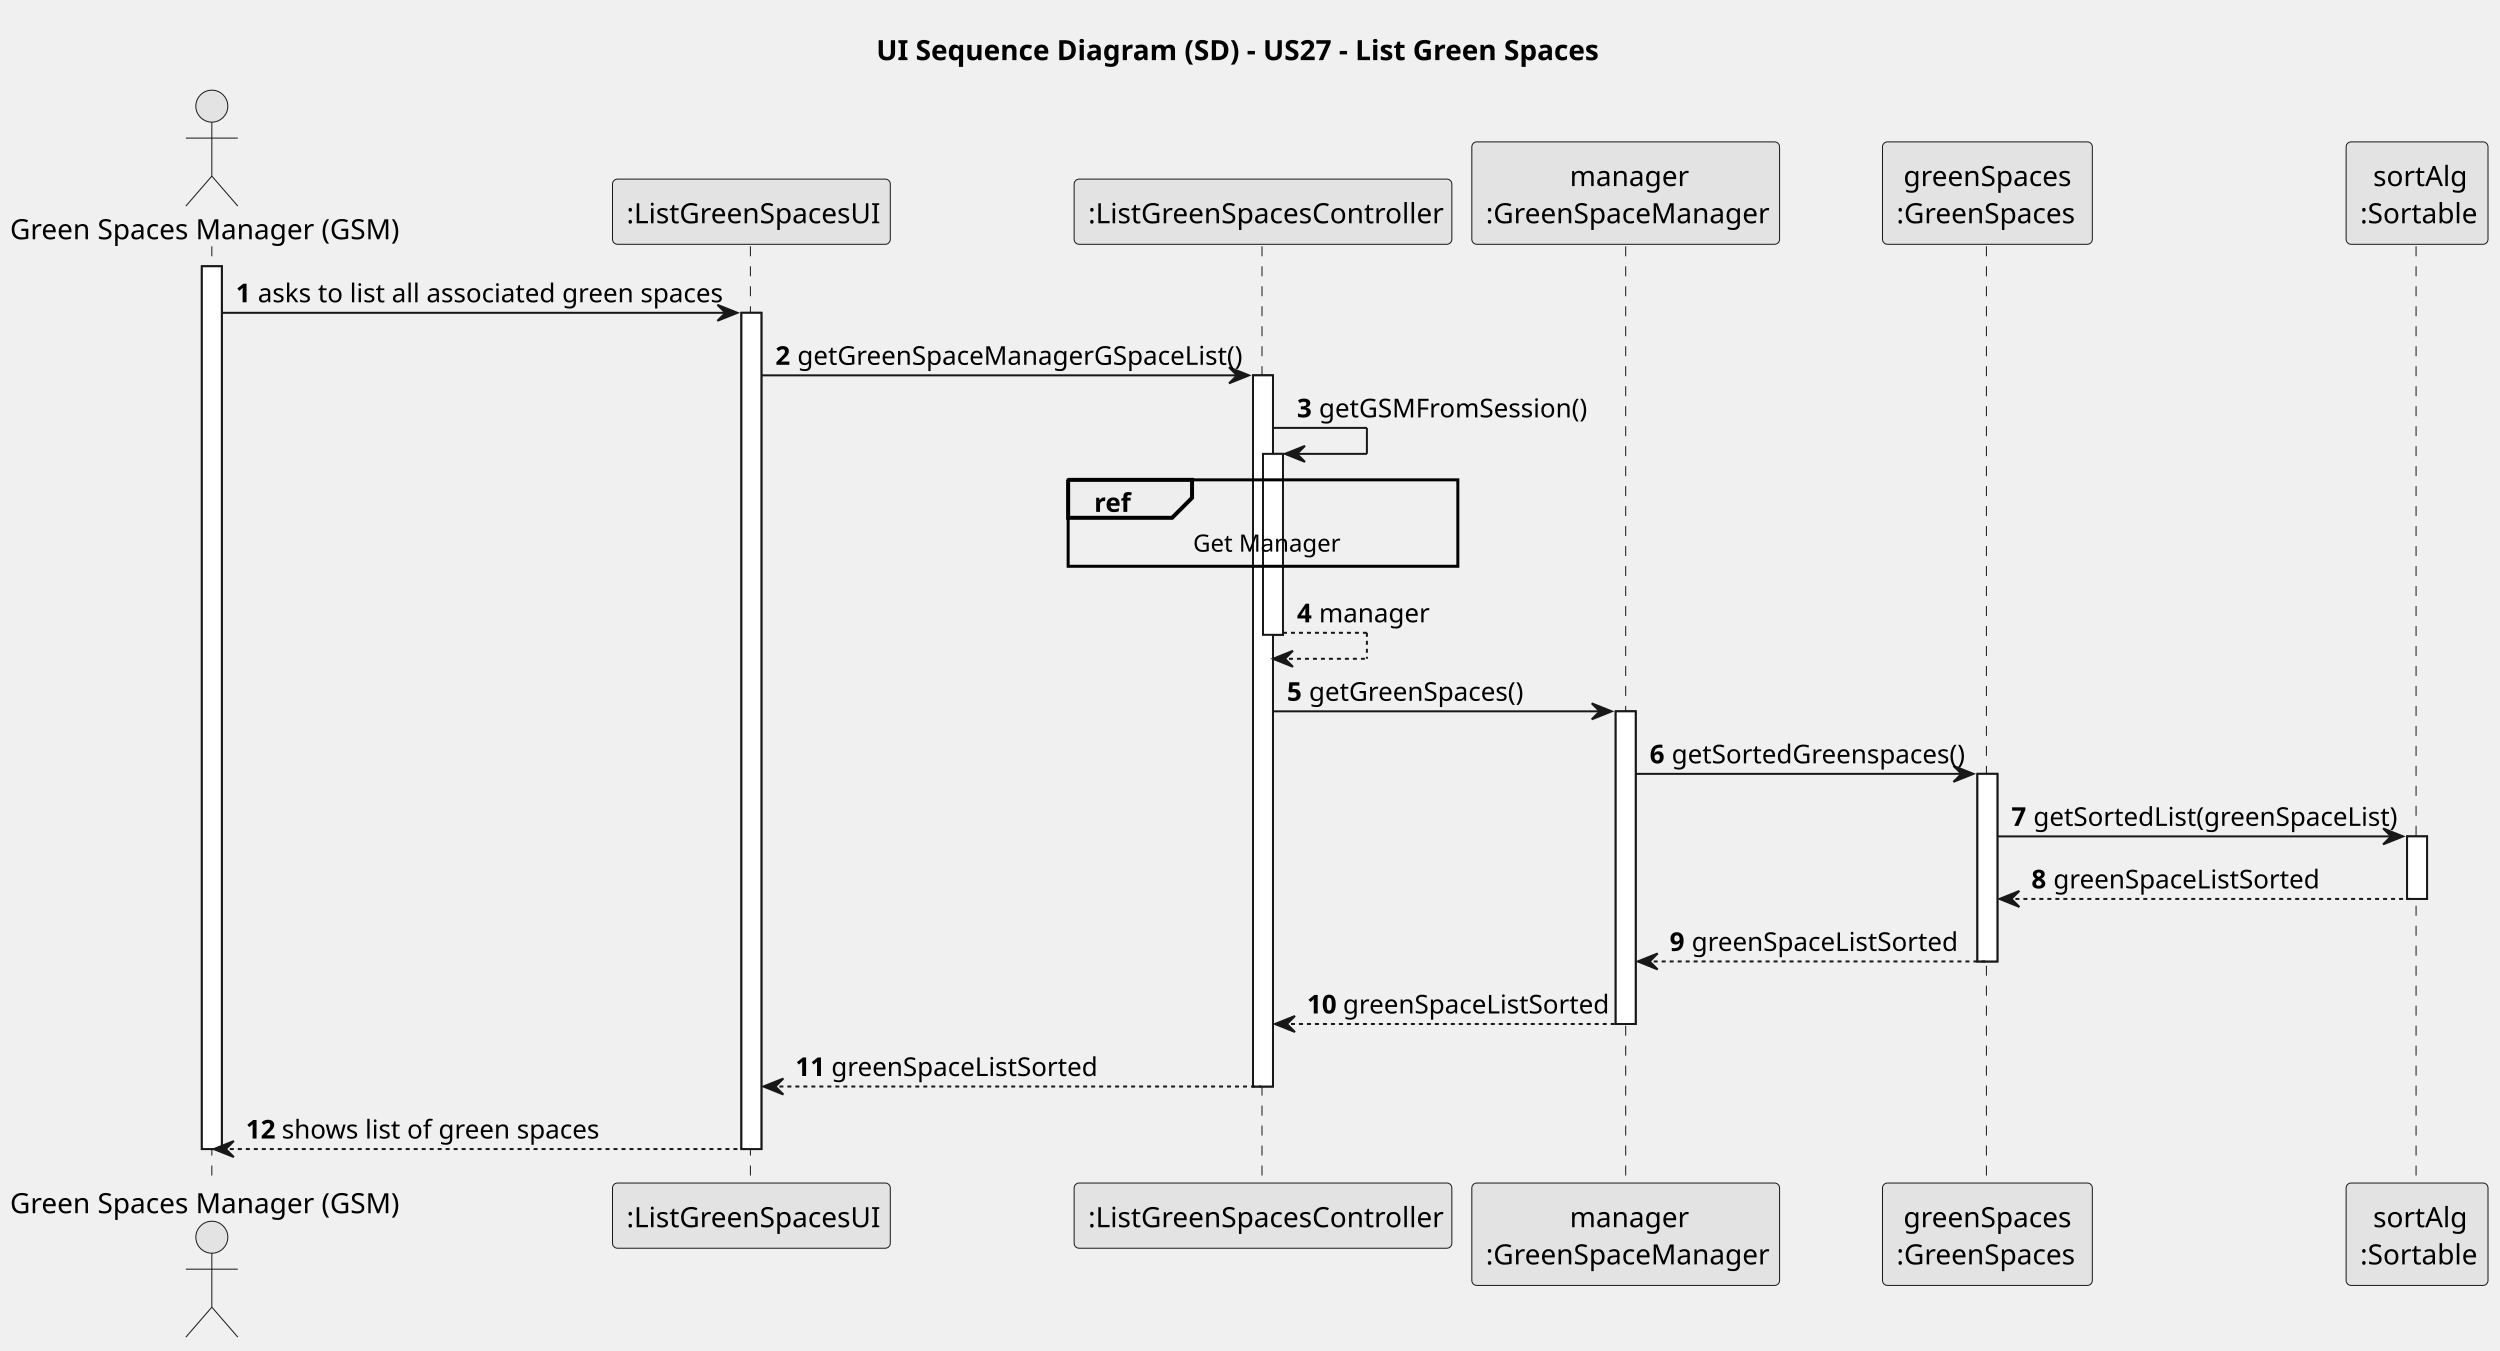
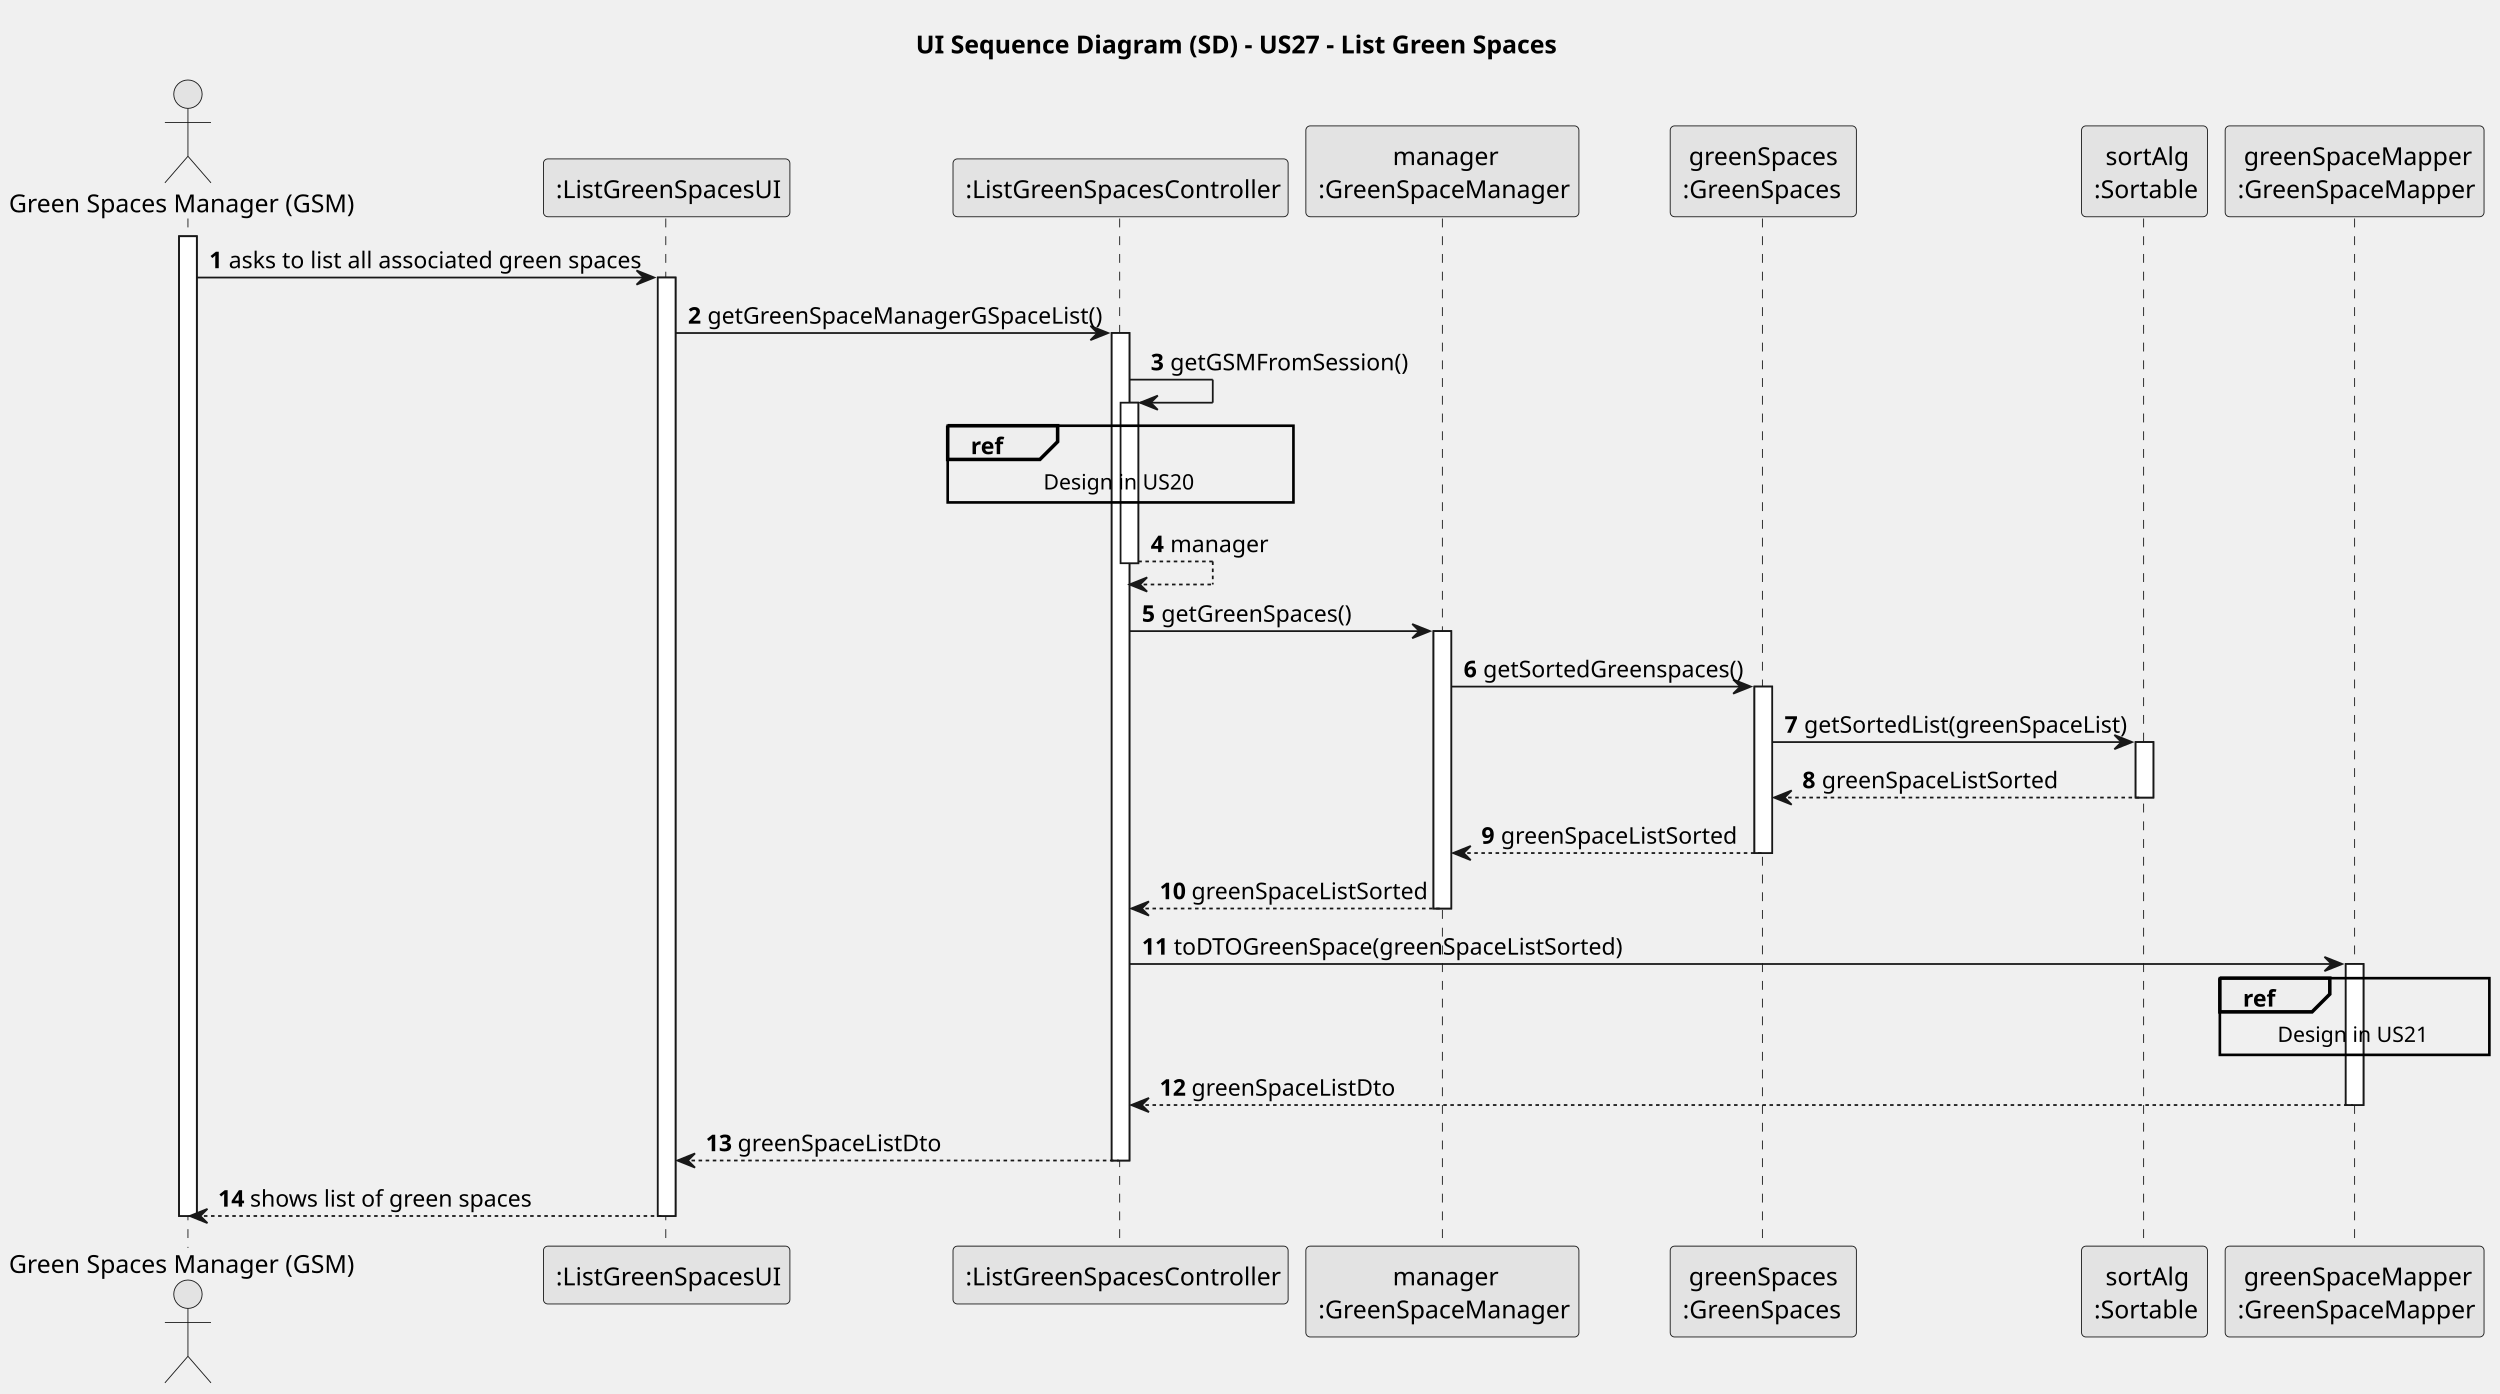
- <svg xmlns="http://www.w3.org/2000/svg" contentStyleType="text/css" height="676px" preserveAspectRatio="none" style="width:1251px;height:676px;background:#FFFFFF;" version="1.1" viewBox="0 0 1251 676" width="1251px" zoomAndPan="magnify">
+ <svg xmlns="http://www.w3.org/2000/svg" contentStyleType="text/css" height="786px" preserveAspectRatio="none" style="width:1410px;height:786px;background:#FFFFFF;" version="1.1" viewBox="0 0 1410 786" width="1410px" zoomAndPan="magnify">
  <defs />
  <g>
-     <text fill="#000000" font-family="sans-serif" font-size="14" font-weight="bold" lengthAdjust="spacing" textLength="372" x="438.5" y="30.107">UI Sequence Diagram (SD) - US27 - List Green Spaces</text>
-     <rect fill="#FFFFFF" height="441.744" style="stroke:#181818;stroke-width:1.0;" width="10" x="101" y="133.242" />
-     <rect fill="#FFFFFF" height="418.453" style="stroke:#181818;stroke-width:1.0;" width="10" x="371" y="156.533" />
-     <rect fill="#FFFFFF" height="355.871" style="stroke:#181818;stroke-width:1.0;" width="10" x="627" y="187.824" />
+     <text fill="#000000" font-family="sans-serif" font-size="14" font-weight="bold" lengthAdjust="spacing" textLength="372" x="516.5" y="30.107">UI Sequence Diagram (SD) - US27 - List Green Spaces</text>
+     <rect fill="#FFFFFF" height="552.578" style="stroke:#181818;stroke-width:1.0;" width="10" x="101" y="133.242" />
+     <rect fill="#FFFFFF" height="529.287" style="stroke:#181818;stroke-width:1.0;" width="10" x="371" y="156.533" />
+     <rect fill="#FFFFFF" height="466.705" style="stroke:#181818;stroke-width:1.0;" width="10" x="627" y="187.824" />
    <rect fill="#FFFFFF" height="90.543" style="stroke:#181818;stroke-width:1.0;" width="10" x="632" y="227.115" />
    <rect fill="#FFFFFF" height="156.455" style="stroke:#181818;stroke-width:1.0;" width="10" x="808.5" y="355.949" />
    <rect fill="#FFFFFF" height="93.873" style="stroke:#181818;stroke-width:1.0;" width="10" x="989.5" y="387.24" />
    <rect fill="#FFFFFF" height="31.291" style="stroke:#181818;stroke-width:1.0;" width="10" x="1204.5" y="418.531" />
-     <line style="stroke:#181818;stroke-width:0.5;stroke-dasharray:5.0,5.0;" x1="106" x2="106" y1="123.242" y2="592.986" />
-     <line style="stroke:#181818;stroke-width:0.5;stroke-dasharray:5.0,5.0;" x1="375.5" x2="375.5" y1="123.242" y2="592.986" />
-     <line style="stroke:#181818;stroke-width:0.5;stroke-dasharray:5.0,5.0;" x1="631.5" x2="631.5" y1="123.242" y2="592.986" />
-     <line style="stroke:#181818;stroke-width:0.5;stroke-dasharray:5.0,5.0;" x1="813.5" x2="813.5" y1="123.242" y2="592.986" />
-     <line style="stroke:#181818;stroke-width:0.5;stroke-dasharray:5.0,5.0;" x1="994" x2="994" y1="123.242" y2="592.986" />
-     <line style="stroke:#181818;stroke-width:0.5;stroke-dasharray:5.0,5.0;" x1="1209" x2="1209" y1="123.242" y2="592.986" />
+     <rect fill="#FFFFFF" height="79.543" style="stroke:#181818;stroke-width:1.0;" width="10" x="1323" y="543.695" />
+     <line style="stroke:#181818;stroke-width:0.5;stroke-dasharray:5.0,5.0;" x1="106" x2="106" y1="123.242" y2="703.82" />
+     <line style="stroke:#181818;stroke-width:0.5;stroke-dasharray:5.0,5.0;" x1="375.5" x2="375.5" y1="123.242" y2="703.82" />
+     <line style="stroke:#181818;stroke-width:0.5;stroke-dasharray:5.0,5.0;" x1="631.5" x2="631.5" y1="123.242" y2="703.82" />
+     <line style="stroke:#181818;stroke-width:0.5;stroke-dasharray:5.0,5.0;" x1="813.5" x2="813.5" y1="123.242" y2="703.82" />
+     <line style="stroke:#181818;stroke-width:0.5;stroke-dasharray:5.0,5.0;" x1="994" x2="994" y1="123.242" y2="703.82" />
+     <line style="stroke:#181818;stroke-width:0.5;stroke-dasharray:5.0,5.0;" x1="1209" x2="1209" y1="123.242" y2="703.82" />
+     <line style="stroke:#181818;stroke-width:0.5;stroke-dasharray:5.0,5.0;" x1="1328" x2="1328" y1="123.242" y2="703.82" />
    <text fill="#000000" font-family="sans-serif" font-size="14" lengthAdjust="spacing" textLength="196" x="5" y="119.728">Green Spaces Manager (GSM)</text>
    <ellipse cx="106" cy="53.121" fill="#E3E3E3" rx="8" ry="8" style="stroke:#181818;stroke-width:0.5;" />
    <path d="M106,61.121 L106,88.121 M93,69.121 L119,69.121 M106,88.121 L93,103.121 M106,88.121 L119,103.121 " fill="none" style="stroke:#181818;stroke-width:0.5;" />
-     <text fill="#000000" font-family="sans-serif" font-size="14" lengthAdjust="spacing" textLength="196" x="5" y="607.094">Green Spaces Manager (GSM)</text>
-     <ellipse cx="106" cy="619.107" fill="#E3E3E3" rx="8" ry="8" style="stroke:#181818;stroke-width:0.5;" />
-     <path d="M106,627.107 L106,654.107 M93,635.107 L119,635.107 M106,654.107 L93,669.107 M106,654.107 L119,669.107 " fill="none" style="stroke:#181818;stroke-width:0.5;" />
+     <text fill="#000000" font-family="sans-serif" font-size="14" lengthAdjust="spacing" textLength="196" x="5" y="717.928">Green Spaces Manager (GSM)</text>
+     <ellipse cx="106" cy="729.941" fill="#E3E3E3" rx="8" ry="8" style="stroke:#181818;stroke-width:0.5;" />
+     <path d="M106,737.941 L106,764.941 M93,745.941 L119,745.941 M106,764.941 L93,779.941 M106,764.941 L119,779.941 " fill="none" style="stroke:#181818;stroke-width:0.5;" />
    <rect fill="#E3E3E3" height="32.621" rx="2.5" ry="2.5" style="stroke:#181818;stroke-width:0.5;" width="139" x="306.5" y="89.621" />
    <text fill="#000000" font-family="sans-serif" font-size="14" lengthAdjust="spacing" textLength="125" x="313.5" y="111.728">:ListGreenSpacesUI</text>
-     <rect fill="#E3E3E3" height="32.621" rx="2.5" ry="2.5" style="stroke:#181818;stroke-width:0.5;" width="139" x="306.5" y="591.986" />
-     <text fill="#000000" font-family="sans-serif" font-size="14" lengthAdjust="spacing" textLength="125" x="313.5" y="614.094">:ListGreenSpacesUI</text>
+     <rect fill="#E3E3E3" height="32.621" rx="2.5" ry="2.5" style="stroke:#181818;stroke-width:0.5;" width="139" x="306.5" y="702.82" />
+     <text fill="#000000" font-family="sans-serif" font-size="14" lengthAdjust="spacing" textLength="125" x="313.5" y="724.928">:ListGreenSpacesUI</text>
    <rect fill="#E3E3E3" height="32.621" rx="2.5" ry="2.5" style="stroke:#181818;stroke-width:0.5;" width="189" x="537.5" y="89.621" />
    <text fill="#000000" font-family="sans-serif" font-size="14" lengthAdjust="spacing" textLength="175" x="544.5" y="111.728">:ListGreenSpacesController</text>
-     <rect fill="#E3E3E3" height="32.621" rx="2.5" ry="2.5" style="stroke:#181818;stroke-width:0.5;" width="189" x="537.5" y="591.986" />
-     <text fill="#000000" font-family="sans-serif" font-size="14" lengthAdjust="spacing" textLength="175" x="544.5" y="614.094">:ListGreenSpacesController</text>
+     <rect fill="#E3E3E3" height="32.621" rx="2.5" ry="2.5" style="stroke:#181818;stroke-width:0.5;" width="189" x="537.5" y="702.82" />
+     <text fill="#000000" font-family="sans-serif" font-size="14" lengthAdjust="spacing" textLength="175" x="544.5" y="724.928">:ListGreenSpacesController</text>
    <rect fill="#E3E3E3" height="51.242" rx="2.5" ry="2.5" style="stroke:#181818;stroke-width:0.5;" width="154" x="736.5" y="71" />
    <text fill="#000000" font-family="sans-serif" font-size="14" lengthAdjust="spacing" textLength="56" x="785.5" y="93.107">manager</text>
    <text fill="#000000" font-family="sans-serif" font-size="14" lengthAdjust="spacing" textLength="140" x="743.5" y="111.728">:GreenSpaceManager</text>
-     <rect fill="#E3E3E3" height="51.242" rx="2.5" ry="2.5" style="stroke:#181818;stroke-width:0.5;" width="154" x="736.5" y="591.986" />
-     <text fill="#000000" font-family="sans-serif" font-size="14" lengthAdjust="spacing" textLength="56" x="785.5" y="614.094">manager</text>
-     <text fill="#000000" font-family="sans-serif" font-size="14" lengthAdjust="spacing" textLength="140" x="743.5" y="632.715">:GreenSpaceManager</text>
+     <rect fill="#E3E3E3" height="51.242" rx="2.5" ry="2.5" style="stroke:#181818;stroke-width:0.5;" width="154" x="736.5" y="702.82" />
+     <text fill="#000000" font-family="sans-serif" font-size="14" lengthAdjust="spacing" textLength="56" x="785.5" y="724.928">manager</text>
+     <text fill="#000000" font-family="sans-serif" font-size="14" lengthAdjust="spacing" textLength="140" x="743.5" y="743.549">:GreenSpaceManager</text>
    <rect fill="#E3E3E3" height="51.242" rx="2.5" ry="2.5" style="stroke:#181818;stroke-width:0.5;" width="105" x="942" y="71" />
    <text fill="#000000" font-family="sans-serif" font-size="14" lengthAdjust="spacing" textLength="84" x="952.5" y="93.107">greenSpaces</text>
    <text fill="#000000" font-family="sans-serif" font-size="14" lengthAdjust="spacing" textLength="91" x="949" y="111.728">:GreenSpaces</text>
-     <rect fill="#E3E3E3" height="51.242" rx="2.5" ry="2.5" style="stroke:#181818;stroke-width:0.5;" width="105" x="942" y="591.986" />
-     <text fill="#000000" font-family="sans-serif" font-size="14" lengthAdjust="spacing" textLength="84" x="952.5" y="614.094">greenSpaces</text>
-     <text fill="#000000" font-family="sans-serif" font-size="14" lengthAdjust="spacing" textLength="91" x="949" y="632.715">:GreenSpaces</text>
+     <rect fill="#E3E3E3" height="51.242" rx="2.5" ry="2.5" style="stroke:#181818;stroke-width:0.5;" width="105" x="942" y="702.82" />
+     <text fill="#000000" font-family="sans-serif" font-size="14" lengthAdjust="spacing" textLength="84" x="952.5" y="724.928">greenSpaces</text>
+     <text fill="#000000" font-family="sans-serif" font-size="14" lengthAdjust="spacing" textLength="91" x="949" y="743.549">:GreenSpaces</text>
    <rect fill="#E3E3E3" height="51.242" rx="2.5" ry="2.5" style="stroke:#181818;stroke-width:0.5;" width="71" x="1174" y="71" />
    <text fill="#000000" font-family="sans-serif" font-size="14" lengthAdjust="spacing" textLength="44" x="1187.5" y="93.107">sortAlg</text>
    <text fill="#000000" font-family="sans-serif" font-size="14" lengthAdjust="spacing" textLength="57" x="1181" y="111.728">:Sortable</text>
-     <rect fill="#E3E3E3" height="51.242" rx="2.5" ry="2.5" style="stroke:#181818;stroke-width:0.5;" width="71" x="1174" y="591.986" />
-     <text fill="#000000" font-family="sans-serif" font-size="14" lengthAdjust="spacing" textLength="44" x="1187.5" y="614.094">sortAlg</text>
-     <text fill="#000000" font-family="sans-serif" font-size="14" lengthAdjust="spacing" textLength="57" x="1181" y="632.715">:Sortable</text>
-     <rect fill="#FFFFFF" height="441.744" style="stroke:#181818;stroke-width:1.0;" width="10" x="101" y="133.242" />
-     <rect fill="#FFFFFF" height="418.453" style="stroke:#181818;stroke-width:1.0;" width="10" x="371" y="156.533" />
-     <rect fill="#FFFFFF" height="355.871" style="stroke:#181818;stroke-width:1.0;" width="10" x="627" y="187.824" />
+     <rect fill="#E3E3E3" height="51.242" rx="2.5" ry="2.5" style="stroke:#181818;stroke-width:0.5;" width="71" x="1174" y="702.82" />
+     <text fill="#000000" font-family="sans-serif" font-size="14" lengthAdjust="spacing" textLength="44" x="1187.5" y="724.928">sortAlg</text>
+     <text fill="#000000" font-family="sans-serif" font-size="14" lengthAdjust="spacing" textLength="57" x="1181" y="743.549">:Sortable</text>
+     <rect fill="#E3E3E3" height="51.242" rx="2.5" ry="2.5" style="stroke:#181818;stroke-width:0.5;" width="146" x="1255" y="71" />
+     <text fill="#000000" font-family="sans-serif" font-size="14" lengthAdjust="spacing" textLength="125" x="1265.5" y="93.107">greenSpaceMapper</text>
+     <text fill="#000000" font-family="sans-serif" font-size="14" lengthAdjust="spacing" textLength="132" x="1262" y="111.728">:GreenSpaceMapper</text>
+     <rect fill="#E3E3E3" height="51.242" rx="2.5" ry="2.5" style="stroke:#181818;stroke-width:0.5;" width="146" x="1255" y="702.82" />
+     <text fill="#000000" font-family="sans-serif" font-size="14" lengthAdjust="spacing" textLength="125" x="1265.5" y="724.928">greenSpaceMapper</text>
+     <text fill="#000000" font-family="sans-serif" font-size="14" lengthAdjust="spacing" textLength="132" x="1262" y="743.549">:GreenSpaceMapper</text>
+     <rect fill="#FFFFFF" height="552.578" style="stroke:#181818;stroke-width:1.0;" width="10" x="101" y="133.242" />
+     <rect fill="#FFFFFF" height="529.287" style="stroke:#181818;stroke-width:1.0;" width="10" x="371" y="156.533" />
+     <rect fill="#FFFFFF" height="466.705" style="stroke:#181818;stroke-width:1.0;" width="10" x="627" y="187.824" />
    <rect fill="#FFFFFF" height="90.543" style="stroke:#181818;stroke-width:1.0;" width="10" x="632" y="227.115" />
    <rect fill="#FFFFFF" height="156.455" style="stroke:#181818;stroke-width:1.0;" width="10" x="808.5" y="355.949" />
    <rect fill="#FFFFFF" height="93.873" style="stroke:#181818;stroke-width:1.0;" width="10" x="989.5" y="387.24" />
    <rect fill="#FFFFFF" height="31.291" style="stroke:#181818;stroke-width:1.0;" width="10" x="1204.5" y="418.531" />
+     <rect fill="#FFFFFF" height="79.543" style="stroke:#181818;stroke-width:1.0;" width="10" x="1323" y="543.695" />
    <polygon fill="#181818" points="359,152.533,369,156.533,359,160.533,363,156.533" style="stroke:#181818;stroke-width:1.0;" />
    <line style="stroke:#181818;stroke-width:1.0;" x1="111" x2="365" y1="156.533" y2="156.533" />
    <text fill="#000000" font-family="sans-serif" font-size="13" font-weight="bold" lengthAdjust="spacing" textLength="7" x="118" y="151.27">1</text>
    <text fill="#000000" font-family="sans-serif" font-size="13" lengthAdjust="spacing" textLength="230" x="129" y="151.27">asks to list all associated green spaces</text>
    <polygon fill="#181818" points="615,183.824,625,187.824,615,191.824,619,187.824" style="stroke:#181818;stroke-width:1.0;" />
    <line style="stroke:#181818;stroke-width:1.0;" x1="381" x2="621" y1="187.824" y2="187.824" />
    <text fill="#000000" font-family="sans-serif" font-size="13" font-weight="bold" lengthAdjust="spacing" textLength="7" x="388" y="182.561">2</text>
    <text fill="#000000" font-family="sans-serif" font-size="13" lengthAdjust="spacing" textLength="216" x="399" y="182.561">getGreenSpaceManagerGSpaceList()</text>
    <line style="stroke:#181818;stroke-width:1.0;" x1="637" x2="684" y1="214.115" y2="214.115" />
    <line style="stroke:#181818;stroke-width:1.0;" x1="684" x2="684" y1="214.115" y2="227.115" />
    <line style="stroke:#181818;stroke-width:1.0;" x1="643" x2="684" y1="227.115" y2="227.115" />
    <polygon fill="#181818" points="653,223.115,643,227.115,653,231.115,649,227.115" style="stroke:#181818;stroke-width:1.0;" />
    <text fill="#000000" font-family="sans-serif" font-size="13" font-weight="bold" lengthAdjust="spacing" textLength="7" x="649" y="208.852">3</text>
    <text fill="#000000" font-family="sans-serif" font-size="13" lengthAdjust="spacing" textLength="133" x="660" y="208.852">getGSMFromSession()</text>
    <rect fill="none" height="43.252" style="stroke:#000000;stroke-width:1.5;" width="195" x="534.5" y="240.115" />
    <path d="M534.5,240.115 L596.5,240.115 L596.5,249.115 L586.5,259.115 L534.5,259.115 L534.5,240.115 " fill="#EEEEEE" style="stroke:#000000;stroke-width:2.0;" />
    <text fill="#000000" font-family="sans-serif" font-size="13" font-weight="bold" lengthAdjust="spacing" textLength="17" x="547.5" y="256.144">ref</text>
-     <text fill="#000000" font-family="sans-serif" font-size="12" lengthAdjust="spacing" textLength="70" x="597" y="276.065">Get Manager</text>
+     <text fill="#000000" font-family="sans-serif" font-size="12" lengthAdjust="spacing" textLength="87" x="588.5" y="276.065">Design in US20</text>
    <line style="stroke:#181818;stroke-width:1.0;stroke-dasharray:2.0,2.0;" x1="642" x2="684" y1="316.658" y2="316.658" />
    <line style="stroke:#181818;stroke-width:1.0;stroke-dasharray:2.0,2.0;" x1="684" x2="684" y1="316.658" y2="329.658" />
    <line style="stroke:#181818;stroke-width:1.0;stroke-dasharray:2.0,2.0;" x1="637" x2="684" y1="329.658" y2="329.658" />
    <polygon fill="#181818" points="647,325.658,637,329.658,647,333.658,643,329.658" style="stroke:#181818;stroke-width:1.0;" />
    <text fill="#000000" font-family="sans-serif" font-size="13" font-weight="bold" lengthAdjust="spacing" textLength="7" x="649" y="311.396">4</text>
    <text fill="#000000" font-family="sans-serif" font-size="13" lengthAdjust="spacing" textLength="50" x="660" y="311.396">manager</text>
    <polygon fill="#181818" points="796.5,351.949,806.5,355.949,796.5,359.949,800.5,355.949" style="stroke:#181818;stroke-width:1.0;" />
    <line style="stroke:#181818;stroke-width:1.0;" x1="637" x2="802.5" y1="355.949" y2="355.949" />
    <text fill="#000000" font-family="sans-serif" font-size="13" font-weight="bold" lengthAdjust="spacing" textLength="7" x="644" y="350.687">5</text>
    <text fill="#000000" font-family="sans-serif" font-size="13" lengthAdjust="spacing" textLength="105" x="655" y="350.687">getGreenSpaces()</text>
    <polygon fill="#181818" points="977.5,383.24,987.5,387.24,977.5,391.24,981.5,387.24" style="stroke:#181818;stroke-width:1.0;" />
    <line style="stroke:#181818;stroke-width:1.0;" x1="818.5" x2="983.5" y1="387.24" y2="387.24" />
    <text fill="#000000" font-family="sans-serif" font-size="13" font-weight="bold" lengthAdjust="spacing" textLength="7" x="825.5" y="381.978">6</text>
    <text fill="#000000" font-family="sans-serif" font-size="13" lengthAdjust="spacing" textLength="141" x="836.5" y="381.978">getSortedGreenspaces()</text>
    <polygon fill="#181818" points="1192.5,414.531,1202.5,418.531,1192.5,422.531,1196.5,418.531" style="stroke:#181818;stroke-width:1.0;" />
    <line style="stroke:#181818;stroke-width:1.0;" x1="999.5" x2="1198.5" y1="418.531" y2="418.531" />
    <text fill="#000000" font-family="sans-serif" font-size="13" font-weight="bold" lengthAdjust="spacing" textLength="7" x="1006.5" y="413.269">7</text>
    <text fill="#000000" font-family="sans-serif" font-size="13" lengthAdjust="spacing" textLength="175" x="1017.5" y="413.269">getSortedList(greenSpaceList)</text>
    <polygon fill="#181818" points="1010.5,445.822,1000.5,449.822,1010.5,453.822,1006.5,449.822" style="stroke:#181818;stroke-width:1.0;" />
    <line style="stroke:#181818;stroke-width:1.0;stroke-dasharray:2.0,2.0;" x1="1004.5" x2="1208.5" y1="449.822" y2="449.822" />
    <text fill="#000000" font-family="sans-serif" font-size="13" font-weight="bold" lengthAdjust="spacing" textLength="7" x="1016.5" y="444.56">8</text>
    <text fill="#000000" font-family="sans-serif" font-size="13" lengthAdjust="spacing" textLength="128" x="1027.5" y="444.56">greenSpaceListSorted</text>
    <polygon fill="#181818" points="829.5,477.113,819.5,481.113,829.5,485.113,825.5,481.113" style="stroke:#181818;stroke-width:1.0;" />
    <line style="stroke:#181818;stroke-width:1.0;stroke-dasharray:2.0,2.0;" x1="823.5" x2="993.5" y1="481.113" y2="481.113" />
    <text fill="#000000" font-family="sans-serif" font-size="13" font-weight="bold" lengthAdjust="spacing" textLength="7" x="835.5" y="475.851">9</text>
    <text fill="#000000" font-family="sans-serif" font-size="13" lengthAdjust="spacing" textLength="128" x="846.5" y="475.851">greenSpaceListSorted</text>
    <polygon fill="#181818" points="648,508.404,638,512.404,648,516.404,644,512.404" style="stroke:#181818;stroke-width:1.0;" />
    <line style="stroke:#181818;stroke-width:1.0;stroke-dasharray:2.0,2.0;" x1="642" x2="812.5" y1="512.404" y2="512.404" />
    <text fill="#000000" font-family="sans-serif" font-size="13" font-weight="bold" lengthAdjust="spacing" textLength="14" x="654" y="507.142">10</text>
    <text fill="#000000" font-family="sans-serif" font-size="13" lengthAdjust="spacing" textLength="128" x="672" y="507.142">greenSpaceListSorted</text>
-     <polygon fill="#181818" points="392,539.695,382,543.695,392,547.695,388,543.695" style="stroke:#181818;stroke-width:1.0;" />
-     <line style="stroke:#181818;stroke-width:1.0;stroke-dasharray:2.0,2.0;" x1="386" x2="631" y1="543.695" y2="543.695" />
-     <text fill="#000000" font-family="sans-serif" font-size="13" font-weight="bold" lengthAdjust="spacing" textLength="14" x="398" y="538.433">11</text>
-     <text fill="#000000" font-family="sans-serif" font-size="13" lengthAdjust="spacing" textLength="128" x="416" y="538.433">greenSpaceListSorted</text>
-     <polygon fill="#181818" points="117,570.986,107,574.986,117,578.986,113,574.986" style="stroke:#181818;stroke-width:1.0;" />
-     <line style="stroke:#181818;stroke-width:1.0;stroke-dasharray:2.0,2.0;" x1="111" x2="375" y1="574.986" y2="574.986" />
-     <text fill="#000000" font-family="sans-serif" font-size="13" font-weight="bold" lengthAdjust="spacing" textLength="14" x="123" y="569.724">12</text>
-     <text fill="#000000" font-family="sans-serif" font-size="13" lengthAdjust="spacing" textLength="154" x="141" y="569.724">shows list of green spaces</text>
+     <polygon fill="#181818" points="1311,539.695,1321,543.695,1311,547.695,1315,543.695" style="stroke:#181818;stroke-width:1.0;" />
+     <line style="stroke:#181818;stroke-width:1.0;" x1="637" x2="1317" y1="543.695" y2="543.695" />
+     <text fill="#000000" font-family="sans-serif" font-size="13" font-weight="bold" lengthAdjust="spacing" textLength="14" x="644" y="538.433">11</text>
+     <text fill="#000000" font-family="sans-serif" font-size="13" lengthAdjust="spacing" textLength="245" x="662" y="538.433">toDTOGreenSpace(greenSpaceListSorted)</text>
+     <rect fill="none" height="43.252" style="stroke:#000000;stroke-width:1.5;" width="152" x="1252" y="551.695" />
+     <path d="M1252,551.695 L1314,551.695 L1314,560.695 L1304,570.695 L1252,570.695 L1252,551.695 " fill="#EEEEEE" style="stroke:#000000;stroke-width:2.0;" />
+     <text fill="#000000" font-family="sans-serif" font-size="13" font-weight="bold" lengthAdjust="spacing" textLength="17" x="1265" y="567.724">ref</text>
+     <text fill="#000000" font-family="sans-serif" font-size="12" lengthAdjust="spacing" textLength="87" x="1284.5" y="587.644">Design in US21</text>
+     <polygon fill="#181818" points="648,619.238,638,623.238,648,627.238,644,623.238" style="stroke:#181818;stroke-width:1.0;" />
+     <line style="stroke:#181818;stroke-width:1.0;stroke-dasharray:2.0,2.0;" x1="642" x2="1327" y1="623.238" y2="623.238" />
+     <text fill="#000000" font-family="sans-serif" font-size="13" font-weight="bold" lengthAdjust="spacing" textLength="14" x="654" y="617.976">12</text>
+     <text fill="#000000" font-family="sans-serif" font-size="13" lengthAdjust="spacing" textLength="110" x="672" y="617.976">greenSpaceListDto</text>
+     <polygon fill="#181818" points="392,650.529,382,654.529,392,658.529,388,654.529" style="stroke:#181818;stroke-width:1.0;" />
+     <line style="stroke:#181818;stroke-width:1.0;stroke-dasharray:2.0,2.0;" x1="386" x2="631" y1="654.529" y2="654.529" />
+     <text fill="#000000" font-family="sans-serif" font-size="13" font-weight="bold" lengthAdjust="spacing" textLength="14" x="398" y="649.267">13</text>
+     <text fill="#000000" font-family="sans-serif" font-size="13" lengthAdjust="spacing" textLength="110" x="416" y="649.267">greenSpaceListDto</text>
+     <polygon fill="#181818" points="117,681.82,107,685.82,117,689.82,113,685.82" style="stroke:#181818;stroke-width:1.0;" />
+     <line style="stroke:#181818;stroke-width:1.0;stroke-dasharray:2.0,2.0;" x1="111" x2="375" y1="685.82" y2="685.82" />
+     <text fill="#000000" font-family="sans-serif" font-size="13" font-weight="bold" lengthAdjust="spacing" textLength="14" x="123" y="680.558">14</text>
+     <text fill="#000000" font-family="sans-serif" font-size="13" lengthAdjust="spacing" textLength="154" x="141" y="680.558">shows list of green spaces</text>
  </g>
</svg>
